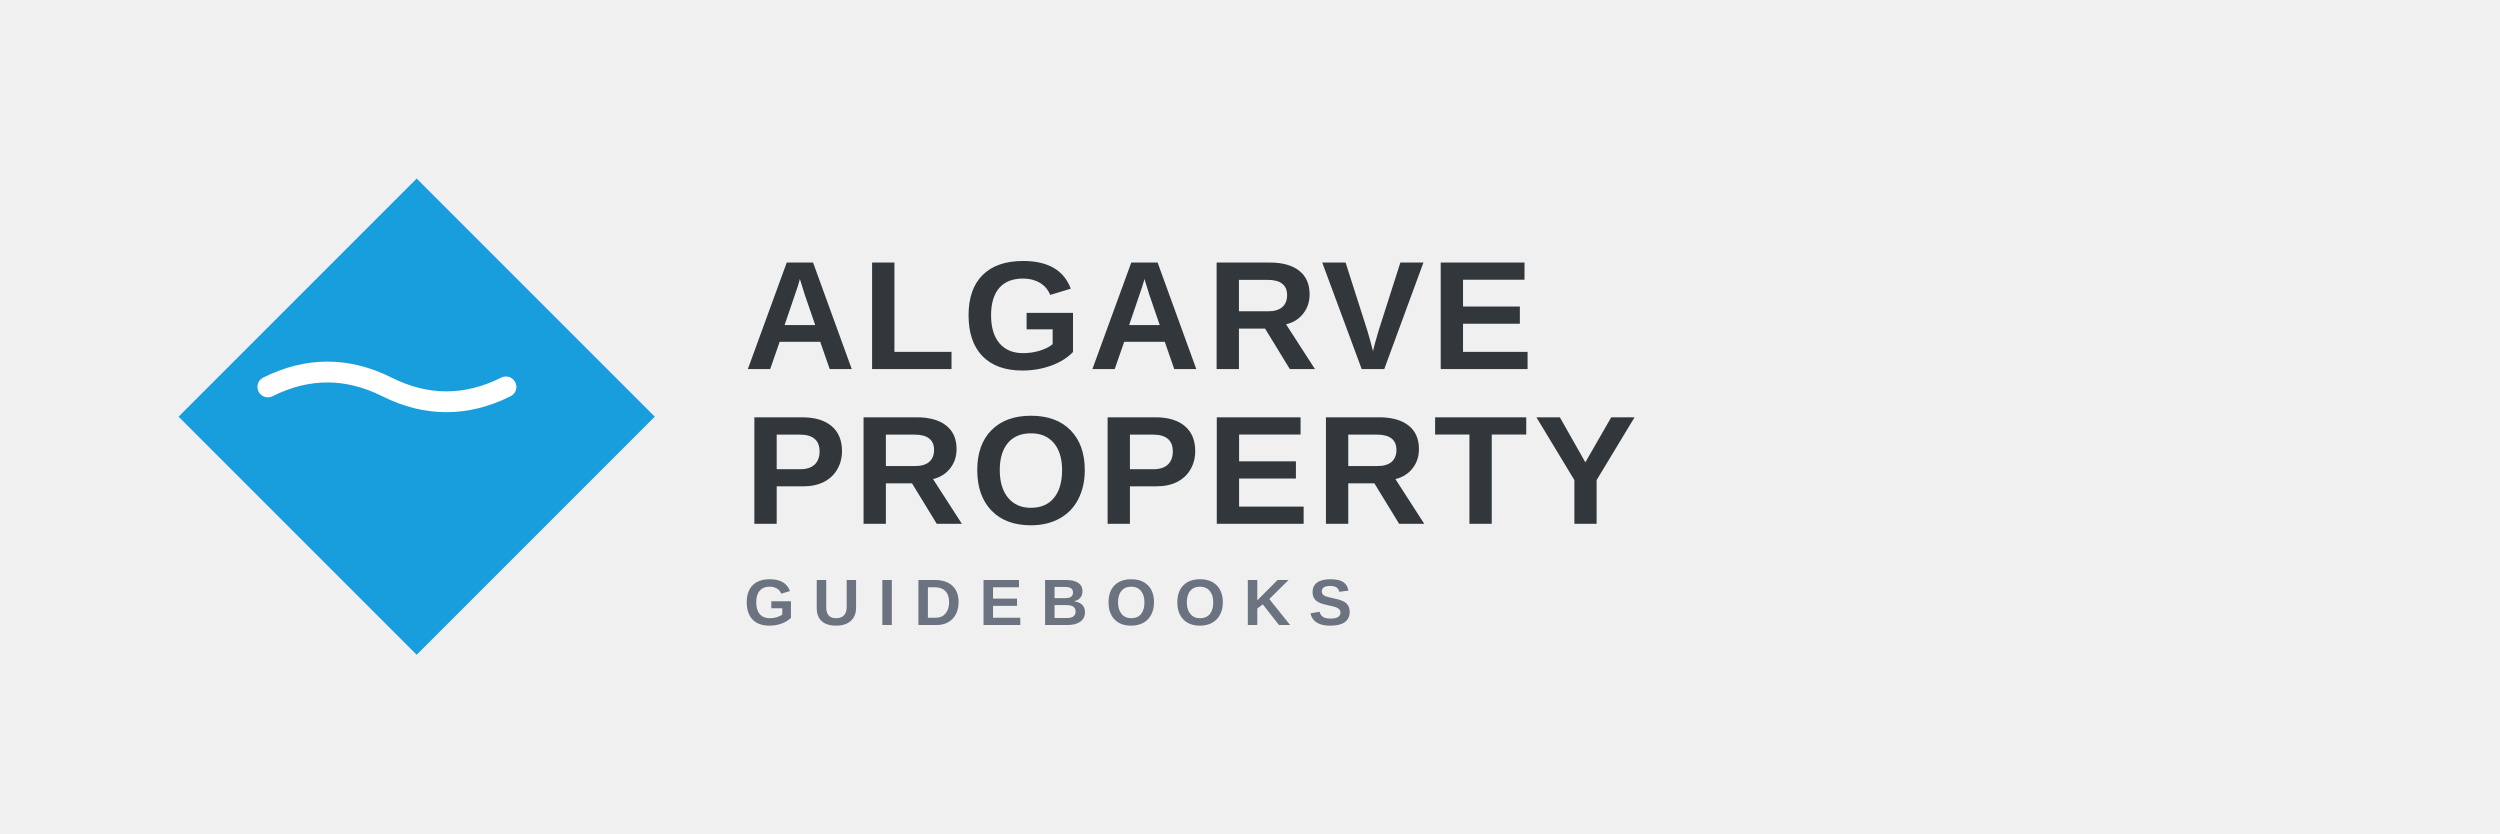
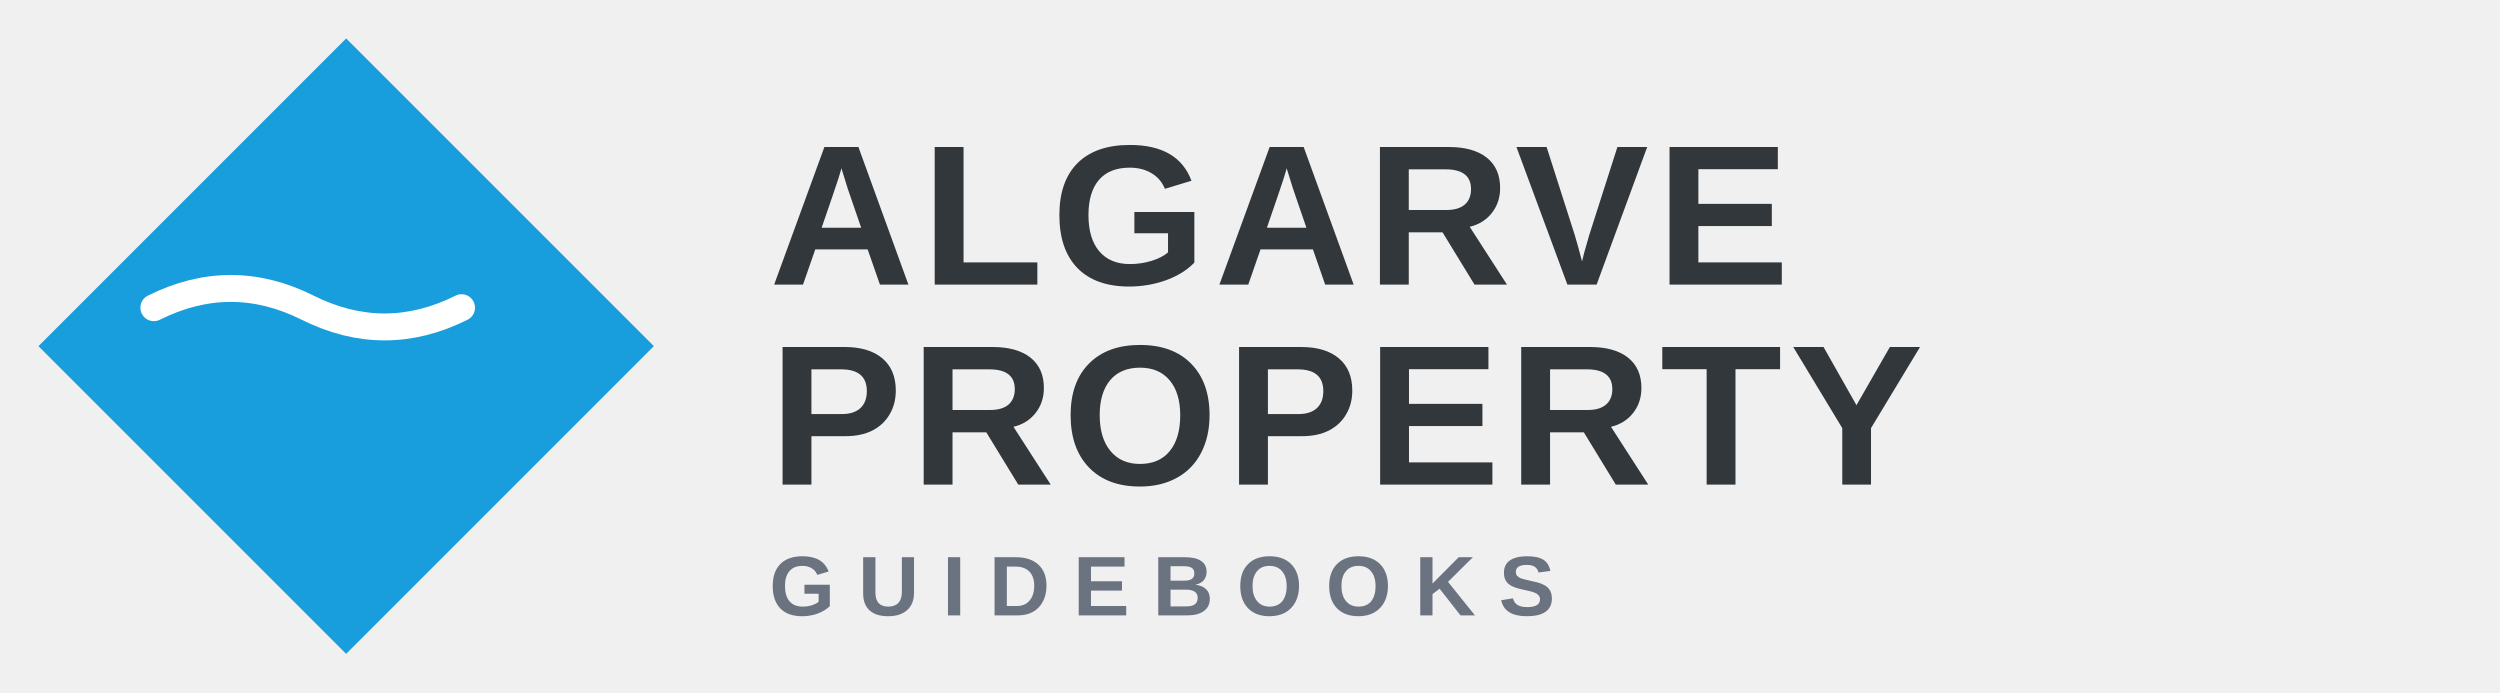
- <svg xmlns="http://www.w3.org/2000/svg" viewBox="0 0 420 140">
+ <svg xmlns="http://www.w3.org/2000/svg" viewBox="25 25 325 90">
  <g>
    <path d="M 70 30 L 110 70 L 70 110 L 30 70 Z" fill="#0093da" opacity="0.9" />
    <path d="M 45 65 Q 55 60, 65 65 Q 75 70, 85 65" fill="none" stroke="#FFFFFF" stroke-width="3.5" stroke-linecap="round" />
  </g>
  <text x="125" y="62" font-family="'Arial Black', 'Arial', sans-serif" font-size="26" font-weight="900" fill="#32373c" letter-spacing="1">
    ALGARVE
  </text>
  <text x="125" y="88" font-family="'Arial Black', 'Arial', sans-serif" font-size="26" font-weight="900" fill="#32373c" letter-spacing="1">
    PROPERTY
  </text>
  <text x="125" y="105" font-family="'Arial', 'Helvetica', sans-serif" font-size="11" font-weight="600" fill="#6b7280" letter-spacing="3">
    GUIDEBOOKS
  </text>
</svg>
